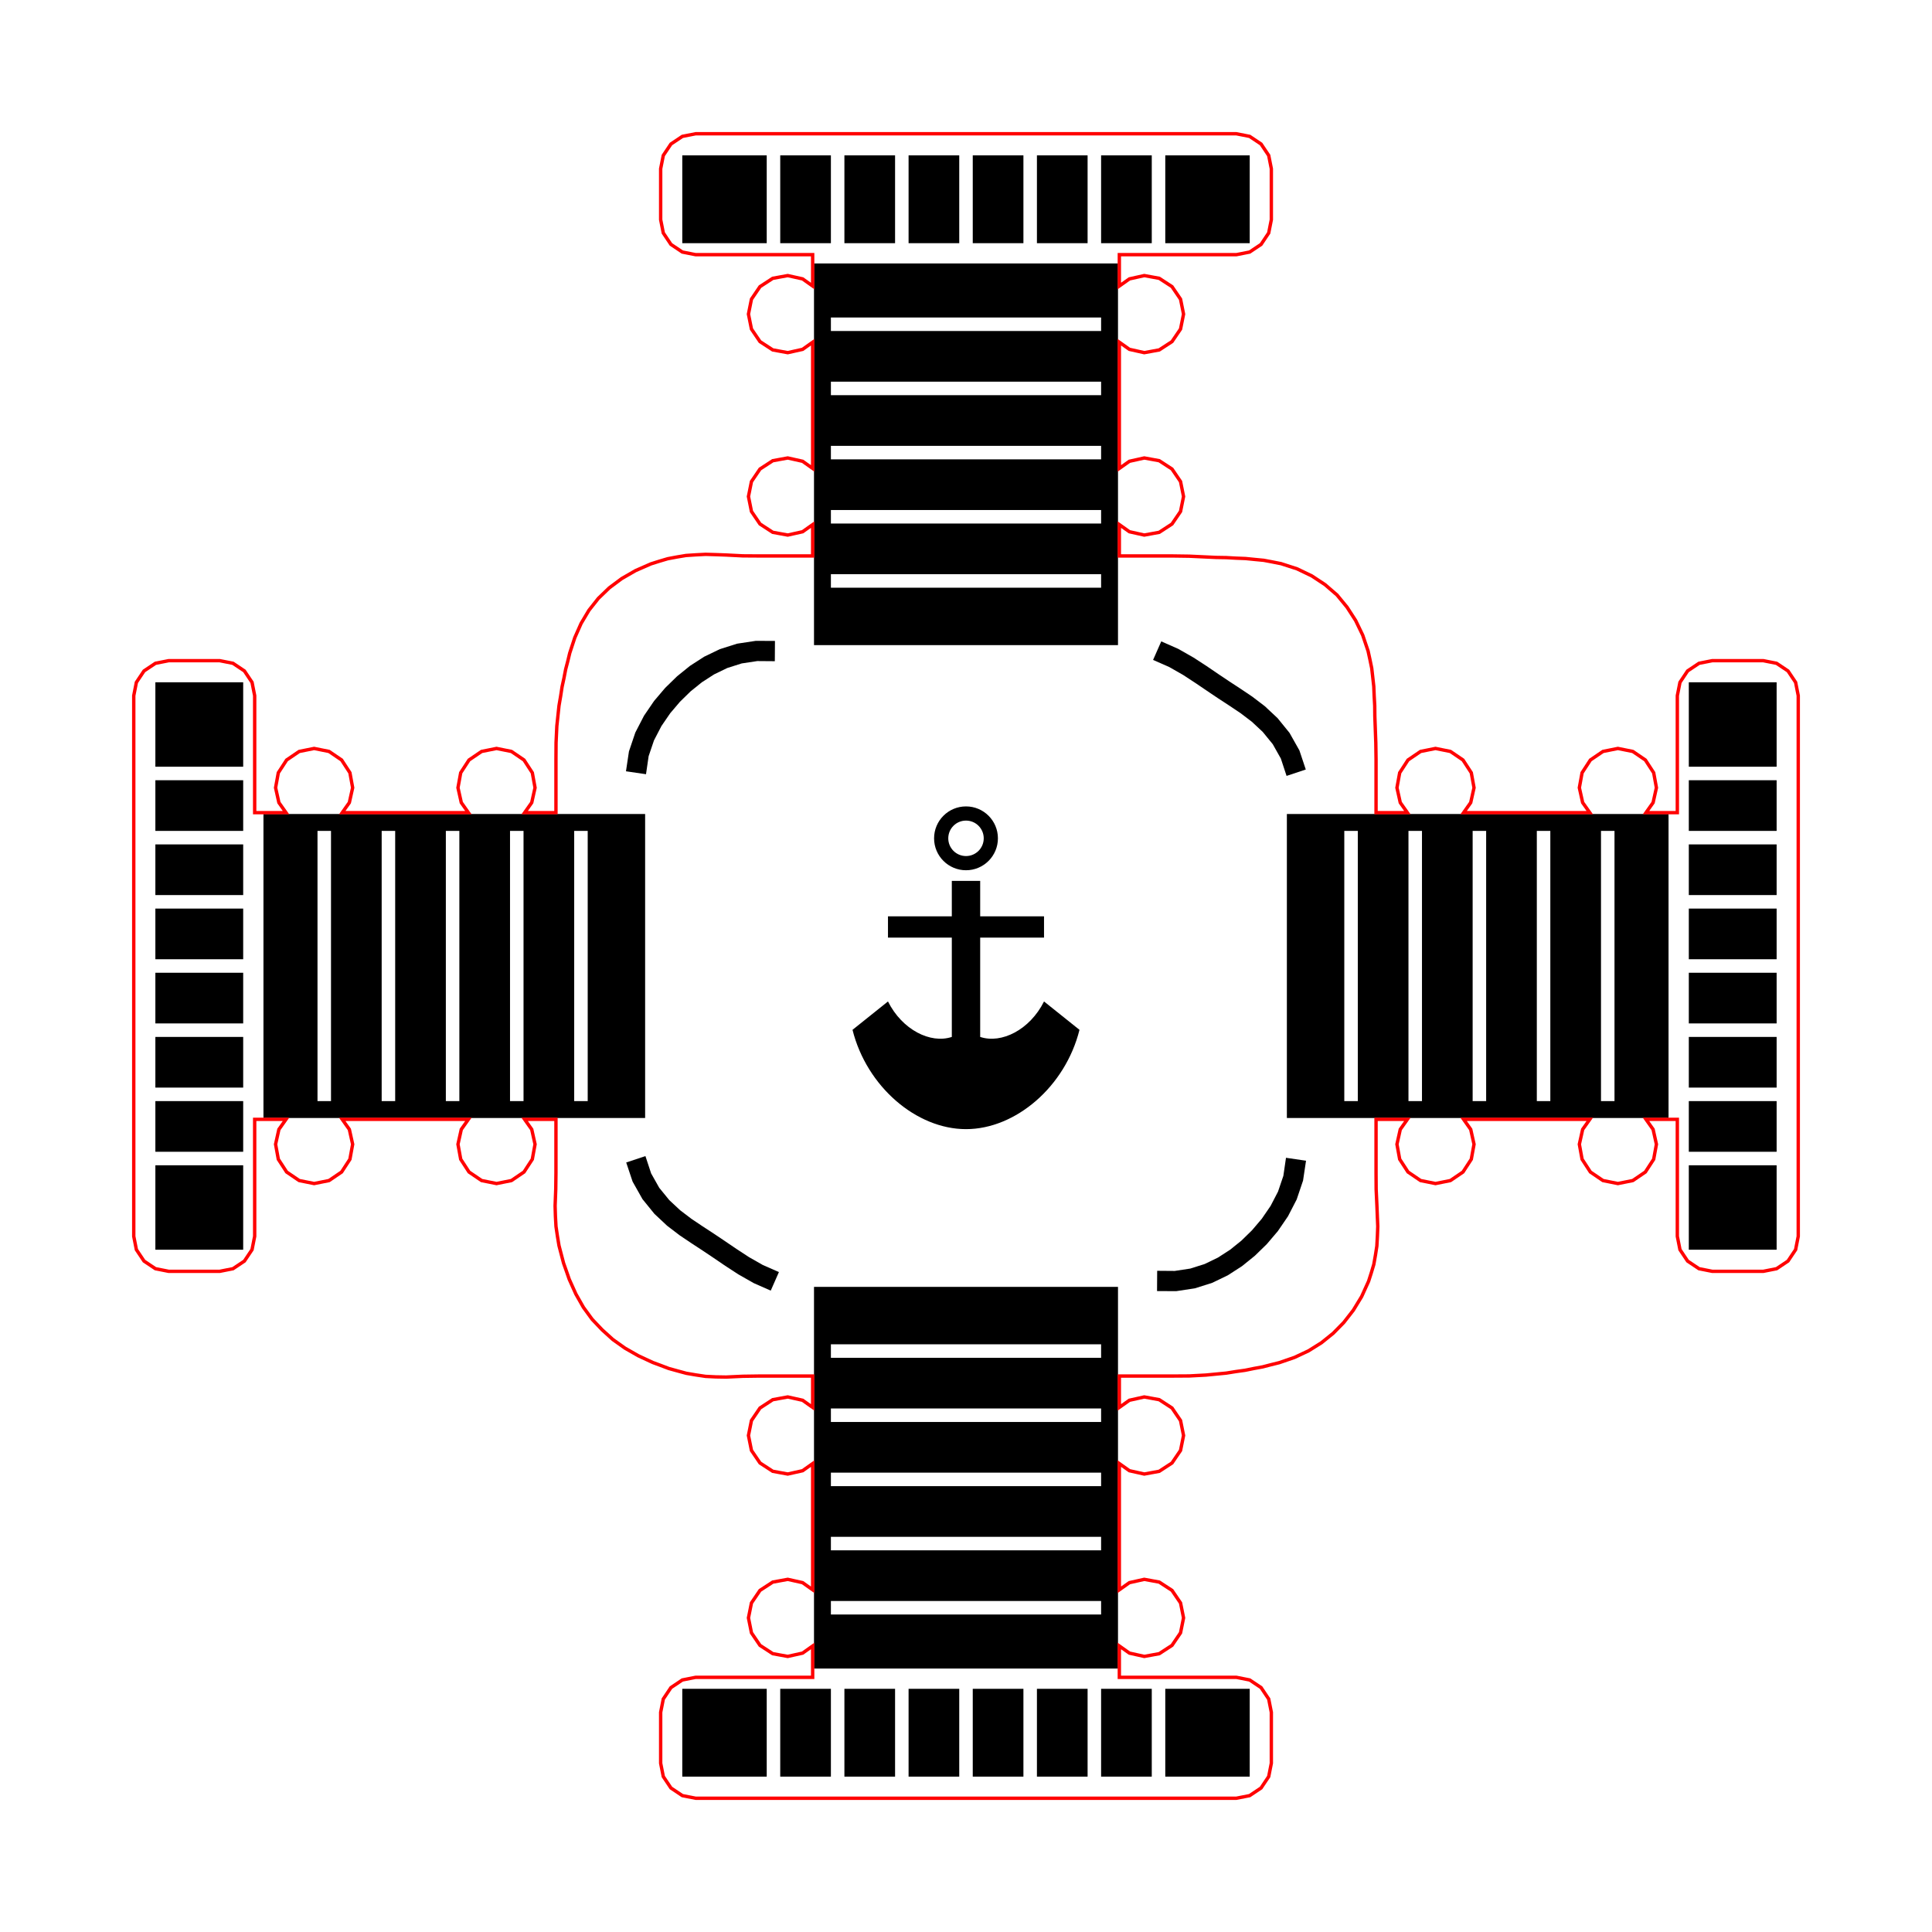
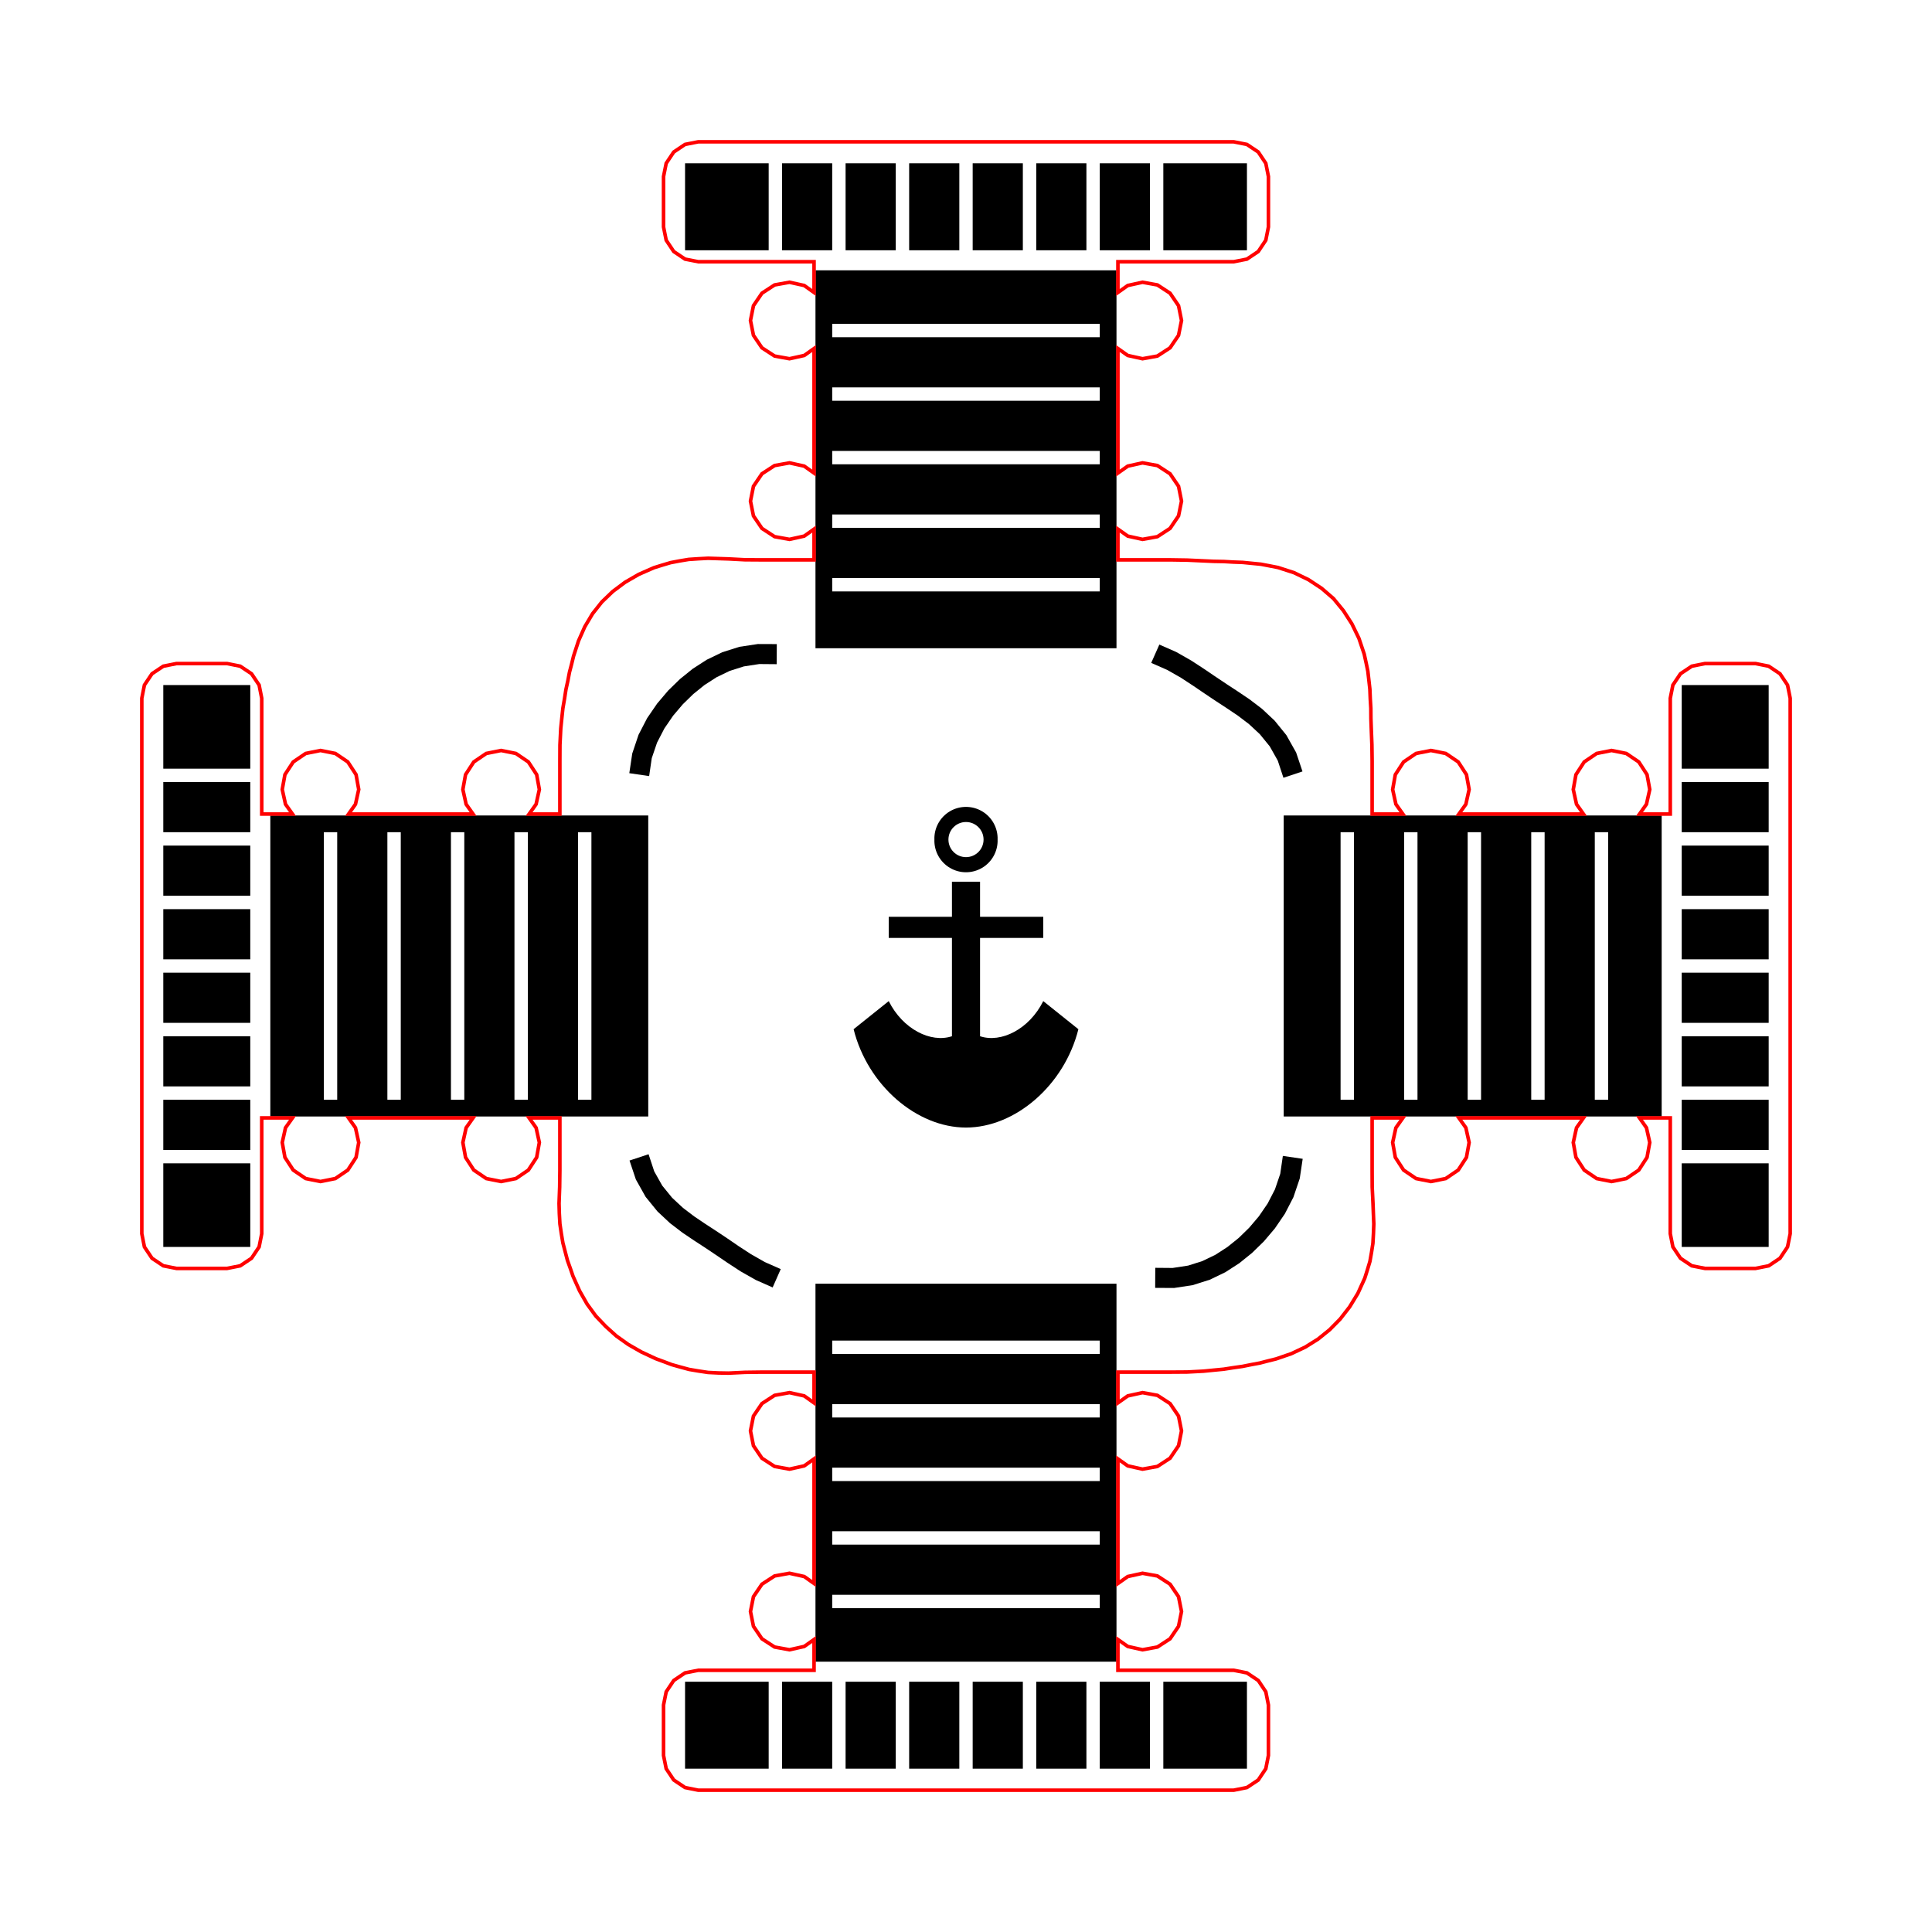
- <svg xmlns="http://www.w3.org/2000/svg" width="57.2mm" height="57.2mm" viewBox="0 0 57.2 57.2">
+ <svg xmlns="http://www.w3.org/2000/svg" width="53.953mm" height="53.953mm" viewBox="0 0 53.953 53.953">
  <g id="RASTER" class="layer-raster" fill="#000000" fill-rule="nonzero" stroke="none">
    <g class="piece" data-piece="tortuga">
-       <path d="M19.126 22.922L19.204 22.387L19.362 21.921L19.582 21.497L19.843 21.116L20.133 20.775L20.445 20.47L20.78 20.2L21.141 19.967L21.533 19.777L21.959 19.642L22.421 19.572L22.94 19.576L22.944 18.976L22.379 18.973L21.824 19.057L21.312 19.219L20.848 19.443L20.428 19.714L20.047 20.022L19.694 20.366L19.366 20.752L19.067 21.19L18.81 21.687L18.621 22.247L18.533 22.835Z" />
-       <path d="M34.139 19.538L34.618 19.749L35.027 19.982L35.395 20.223L35.737 20.455L36.066 20.676L36.394 20.89L36.727 21.113L37.061 21.367L37.386 21.67L37.682 22.033L37.922 22.459L38.091 22.972L38.66 22.783L38.471 22.217L38.178 21.697L37.825 21.262L37.449 20.91L37.077 20.626L36.726 20.39L36.397 20.175L36.073 19.958L35.728 19.723L35.339 19.47L34.886 19.212L34.381 18.989Z" />
-       <path d="M38.074 34.278L37.996 34.813L37.838 35.279L37.618 35.703L37.357 36.084L37.067 36.425L36.755 36.73L36.42 37L36.059 37.233L35.667 37.423L35.241 37.558L34.779 37.628L34.26 37.624L34.256 38.224L34.821 38.227L35.376 38.143L35.888 37.981L36.352 37.757L36.772 37.486L37.153 37.178L37.506 36.834L37.834 36.448L38.133 36.01L38.39 35.513L38.579 34.953L38.667 34.365Z" />
-       <path d="M23.061 37.662L22.582 37.451L22.173 37.218L21.805 36.977L21.463 36.745L21.134 36.524L20.806 36.31L20.473 36.087L20.139 35.833L19.814 35.53L19.518 35.167L19.278 34.741L19.109 34.228L18.54 34.417L18.729 34.983L19.022 35.503L19.375 35.938L19.751 36.29L20.123 36.574L20.474 36.81L20.803 37.025L21.127 37.242L21.472 37.477L21.861 37.73L22.314 37.988L22.819 38.211Z" />
-       <path d="M24.1 19.1L33.1 19.1L33.1 7.8L24.1 7.8ZM24.6 17.4L24.6 17L32.6 17L32.6 17.4L24.6 17.4ZM24.6 15.5L24.6 15.1L32.6 15.1L32.6 15.5L24.6 15.5ZM24.6 13.6L24.6 13.2L32.6 13.2L32.6 13.6L24.6 13.6ZM24.6 11.7L24.6 11.3L32.6 11.3L32.6 11.7L24.6 11.7ZM24.6 9.8L24.6 9.4L32.6 9.4L32.6 9.8L24.6 9.8Z" />
-       <path d="M20.2 7.2L37 7.2L37 4.6L20.2 4.6ZM22.7 7.2L22.7 4.6L23.1 4.6L23.1 7.2L22.7 7.2ZM24.6 7.2L24.6 4.6L25 4.6L25 7.2L24.6 7.2ZM26.5 7.2L26.5 4.6L26.9 4.6L26.9 7.2L26.5 7.2ZM28.4 7.2L28.4 4.6L28.8 4.6L28.8 7.2L28.4 7.2ZM30.3 7.2L30.3 4.6L30.7 4.6L30.7 7.2L30.3 7.2ZM32.2 7.2L32.2 4.6L32.6 4.6L32.6 7.2L32.2 7.2ZM34.1 7.2L34.1 4.6L34.5 4.6L34.5 7.2L34.1 7.2Z" />
-       <path d="M38.1 24.1L38.1 33.1L49.4 33.1L49.4 24.1ZM39.8 24.6L40.2 24.6L40.2 32.6L39.8 32.6L39.8 24.6ZM41.7 24.6L42.1 24.6L42.1 32.6L41.7 32.6L41.7 24.6ZM43.6 24.6L44 24.6L44 32.6L43.6 32.6L43.6 24.6ZM45.5 24.6L45.9 24.6L45.9 32.6L45.5 32.6L45.5 24.6ZM47.4 24.6L47.8 24.6L47.8 32.6L47.4 32.6L47.4 24.6Z" />
-       <path d="M50 20.2L50 37L52.6 37L52.6 20.2ZM50 22.7L52.6 22.7L52.6 23.1L50 23.1L50 22.7ZM50 24.6L52.6 24.6L52.6 25L50 25L50 24.6ZM50 26.5L52.6 26.5L52.6 26.9L50 26.9L50 26.5ZM50 28.4L52.6 28.4L52.6 28.8L50 28.8L50 28.4ZM50 30.3L52.6 30.3L52.6 30.7L50 30.7L50 30.3ZM50 32.2L52.6 32.2L52.6 32.6L50 32.6L50 32.2ZM50 34.1L52.6 34.1L52.6 34.5L50 34.5L50 34.1Z" />
-       <path d="M33.1 38.1L24.1 38.1L24.1 49.4L33.1 49.4ZM32.6 39.8L32.6 40.2L24.6 40.2L24.6 39.8L32.6 39.8ZM32.6 41.7L32.6 42.1L24.6 42.1L24.6 41.7L32.6 41.7ZM32.6 43.6L32.6 44L24.6 44L24.6 43.6L32.6 43.6ZM32.6 45.5L32.6 45.9L24.6 45.9L24.6 45.5L32.6 45.5ZM32.6 47.4L32.6 47.8L24.6 47.8L24.6 47.4L32.6 47.4Z" />
-       <path d="M37 50L20.2 50L20.2 52.6L37 52.6ZM34.5 50L34.5 52.6L34.1 52.6L34.1 50L34.5 50ZM32.6 50L32.6 52.6L32.2 52.6L32.2 50L32.6 50ZM30.7 50L30.7 52.6L30.3 52.6L30.3 50L30.7 50ZM28.8 50L28.8 52.6L28.4 52.6L28.4 50L28.8 50ZM26.9 50L26.9 52.6L26.5 52.6L26.5 50L26.9 50ZM25 50L25 52.6L24.6 52.6L24.6 50L25 50ZM23.1 50L23.1 52.6L22.7 52.6L22.7 50L23.1 50Z" />
-       <path d="M19.1 33.1L19.1 24.1L7.8 24.1L7.8 33.1ZM17.4 32.6L17 32.6L17 24.6L17.4 24.6L17.4 32.6ZM15.5 32.6L15.1 32.6L15.1 24.6L15.5 24.6L15.5 32.6ZM13.6 32.6L13.2 32.6L13.2 24.6L13.6 24.6L13.6 32.6ZM11.7 32.6L11.3 32.6L11.3 24.6L11.7 24.6L11.7 32.6ZM9.8 32.6L9.4 32.6L9.4 24.6L9.8 24.6L9.8 32.6Z" />
-       <path d="M7.2 37L7.2 20.2L4.6 20.2L4.6 37ZM7.2 34.5L4.6 34.5L4.6 34.1L7.2 34.1L7.2 34.5ZM7.2 32.6L4.6 32.6L4.6 32.2L7.2 32.2L7.2 32.6ZM7.2 30.7L4.6 30.7L4.6 30.3L7.2 30.3L7.2 30.7ZM7.2 28.8L4.6 28.8L4.6 28.4L7.2 28.4L7.2 28.8ZM7.2 26.9L4.6 26.9L4.6 26.5L7.2 26.5L7.2 26.9ZM7.2 25L4.6 25L4.6 24.6L7.2 24.6L7.2 25ZM7.2 23.1L4.6 23.1L4.6 22.7L7.2 22.7L7.2 23.1Z" />
-       <path d="M29.545 24.82A0.945 0.945 0 1 1 27.655 24.82A0.945 0.945 0 1 1 29.545 24.82ZM29.125 24.82A0.525 0.525 0 1 0 28.075 24.82A0.525 0.525 0 1 0 29.125 24.82Z" />
-       <path d="M28.18 26.08L29.02 26.08L29.02 27.13L30.91 27.13L30.91 27.76L29.02 27.76L29.02 30.7C29.65 30.91 30.49 30.49 30.91 29.65L31.96 30.49C31.54 32.17 30.07 33.43 28.6 33.43C27.13 33.43 25.66 32.17 25.24 30.49L26.29 29.65C26.71 30.49 27.55 30.91 28.18 30.7L28.18 27.76L26.29 27.76L26.29 27.13L28.18 27.13Z" />
+       <path d="M18.128 21.673L18.201 21.173L18.349 20.738L18.554 20.342L18.798 19.986L19.068 19.668L19.36 19.383L19.672 19.131L20.01 18.913L20.376 18.736L20.774 18.61L21.205 18.544L21.69 18.548L21.693 17.987L21.166 17.985L20.648 18.063L20.169 18.215L19.736 18.424L19.344 18.677L18.988 18.964L18.658 19.286L18.352 19.647L18.072 20.055L17.832 20.519L17.656 21.043L17.574 21.592Z" />
+       <path d="M32.149 18.512L32.597 18.709L32.979 18.927L33.323 19.152L33.642 19.369L33.95 19.575L34.256 19.775L34.567 19.984L34.879 20.221L35.183 20.504L35.459 20.843L35.683 21.241L35.841 21.72L36.373 21.543L36.196 21.015L35.923 20.529L35.593 20.122L35.241 19.793L34.894 19.529L34.566 19.308L34.259 19.107L33.956 18.905L33.634 18.686L33.271 18.449L32.848 18.208L32.376 18Z" />
+       <path d="M35.825 32.28L35.752 32.78L35.604 33.215L35.399 33.611L35.155 33.967L34.885 34.285L34.593 34.57L34.28 34.822L33.943 35.04L33.577 35.217L33.179 35.343L32.747 35.409L32.262 35.405L32.259 35.965L32.787 35.968L33.305 35.889L33.783 35.738L34.217 35.529L34.609 35.276L34.965 34.989L35.295 34.667L35.601 34.306L35.88 33.898L36.12 33.433L36.297 32.91L36.379 32.361Z" />
+       <path d="M21.803 35.441L21.356 35.243L20.973 35.025L20.629 34.801L20.311 34.583L20.003 34.378L19.696 34.178L19.386 33.969L19.074 33.732L18.77 33.449L18.494 33.11L18.27 32.712L18.112 32.233L17.58 32.409L17.757 32.938L18.03 33.424L18.36 33.83L18.712 34.159L19.059 34.424L19.387 34.645L19.694 34.845L19.997 35.048L20.319 35.267L20.682 35.504L21.105 35.744L21.577 35.953Z" />
+       <path d="M22.773 18.103L31.179 18.103L31.179 7.549L22.773 7.549ZM23.24 16.516L23.24 16.142L30.712 16.142L30.712 16.516L23.24 16.516ZM23.24 14.741L23.24 14.367L30.712 14.367L30.712 14.741L23.24 14.741ZM23.24 12.966L23.24 12.593L30.712 12.593L30.712 12.966L23.24 12.966ZM23.24 11.192L23.24 10.818L30.712 10.818L30.712 11.192L23.24 11.192ZM23.24 9.417L23.24 9.044L30.712 9.044L30.712 9.417L23.24 9.417Z" />
+       <path d="M19.131 6.989L34.822 6.989L34.822 4.56L19.131 4.56ZM21.466 6.989L21.466 4.56L21.839 4.56L21.839 6.989L21.466 6.989ZM23.24 6.989L23.24 4.56L23.614 4.56L23.614 6.989L23.24 6.989ZM25.015 6.989L25.015 4.56L25.389 4.56L25.389 6.989L25.015 6.989ZM26.79 6.989L26.79 4.56L27.163 4.56L27.163 6.989L26.79 6.989ZM28.564 6.989L28.564 4.56L28.938 4.56L28.938 6.989L28.564 6.989ZM30.339 6.989L30.339 4.56L30.712 4.56L30.712 6.989L30.339 6.989ZM32.113 6.989L32.113 4.56L32.487 4.56L32.487 6.989L32.113 6.989Z" />
+       <path d="M35.849 22.773L35.849 31.179L46.404 31.179L46.404 22.773ZM37.437 23.24L37.811 23.24L37.811 30.712L37.437 30.712L37.437 23.24ZM39.212 23.24L39.585 23.24L39.585 30.712L39.212 30.712L39.212 23.24ZM40.986 23.24L41.36 23.24L41.36 30.712L40.986 30.712L40.986 23.24ZM42.761 23.24L43.135 23.24L43.135 30.712L42.761 30.712L42.761 23.24ZM44.536 23.24L44.909 23.24L44.909 30.712L44.536 30.712L44.536 23.24Z" />
+       <path d="M46.964 19.131L46.964 34.822L49.392 34.822L49.392 19.131ZM46.964 21.466L49.392 21.466L49.392 21.839L46.964 21.839L46.964 21.466ZM46.964 23.24L49.392 23.24L49.392 23.614L46.964 23.614L46.964 23.24ZM46.964 25.015L49.392 25.015L49.392 25.389L46.964 25.389L46.964 25.015ZM46.964 26.79L49.392 26.79L49.392 27.163L46.964 27.163L46.964 26.79ZM46.964 28.564L49.392 28.564L49.392 28.938L46.964 28.938L46.964 28.564ZM46.964 30.339L49.392 30.339L49.392 30.712L46.964 30.712L46.964 30.339ZM46.964 32.113L49.392 32.113L49.392 32.487L46.964 32.487L46.964 32.113Z" />
+       <path d="M31.179 35.849L22.773 35.849L22.773 46.404L31.179 46.404ZM30.712 37.437L30.712 37.811L23.24 37.811L23.24 37.437L30.712 37.437ZM30.712 39.212L30.712 39.585L23.24 39.585L23.24 39.212L30.712 39.212ZM30.712 40.986L30.712 41.36L23.24 41.36L23.24 40.986L30.712 40.986ZM30.712 42.761L30.712 43.135L23.24 43.135L23.24 42.761L30.712 42.761ZM30.712 44.536L30.712 44.909L23.24 44.909L23.24 44.536L30.712 44.536Z" />
+       <path d="M34.822 46.964L19.131 46.964L19.131 49.392L34.822 49.392ZM32.487 46.964L32.487 49.392L32.113 49.392L32.113 46.964L32.487 46.964ZM30.712 46.964L30.712 49.392L30.339 49.392L30.339 46.964L30.712 46.964ZM28.938 46.964L28.938 49.392L28.564 49.392L28.564 46.964L28.938 46.964ZM27.163 46.964L27.163 49.392L26.79 49.392L26.79 46.964L27.163 46.964ZM25.389 46.964L25.389 49.392L25.015 49.392L25.015 46.964L25.389 46.964ZM23.614 46.964L23.614 49.392L23.24 49.392L23.24 46.964L23.614 46.964ZM21.839 46.964L21.839 49.392L21.466 49.392L21.466 46.964L21.839 46.964Z" />
+       <path d="M18.103 31.179L18.103 22.773L7.549 22.773L7.549 31.179ZM16.516 30.712L16.142 30.712L16.142 23.24L16.516 23.24L16.516 30.712ZM14.741 30.712L14.367 30.712L14.367 23.24L14.741 23.24L14.741 30.712ZM12.966 30.712L12.593 30.712L12.593 23.24L12.966 23.24L12.966 30.712ZM11.192 30.712L10.818 30.712L10.818 23.24L11.192 23.24L11.192 30.712ZM9.417 30.712L9.044 30.712L9.044 23.24L9.417 23.24L9.417 30.712Z" />
+       <path d="M6.989 34.822L6.989 19.131L4.56 19.131L4.56 34.822ZM6.989 32.487L4.56 32.487L4.56 32.113L6.989 32.113L6.989 32.487ZM6.989 30.712L4.56 30.712L4.56 30.339L6.989 30.339L6.989 30.712ZM6.989 28.938L4.56 28.938L4.56 28.564L6.989 28.564L6.989 28.938ZM6.989 27.163L4.56 27.163L4.56 26.79L6.989 26.79L6.989 27.163ZM6.989 25.389L4.56 25.389L4.56 25.015L6.989 25.015L6.989 25.389ZM6.989 23.614L4.56 23.614L4.56 23.24L6.989 23.24L6.989 23.614ZM6.989 21.839L4.56 21.839L4.56 21.466L6.989 21.466L6.989 21.839Z" />
+       <path d="M27.859 23.446A0.883 0.883 0 1 1 26.094 23.446A0.883 0.883 0 1 1 27.859 23.446ZM27.467 23.446A0.49 0.49 0 1 0 26.486 23.446A0.49 0.49 0 1 0 27.467 23.446Z" />
+       <path d="M26.584 24.623L27.369 24.623L27.369 25.603L29.134 25.603L29.134 26.192L27.369 26.192L27.369 28.938C27.957 29.134 28.742 28.742 29.134 27.957L30.115 28.742C29.722 30.311 28.349 31.488 26.976 31.488C25.603 31.488 24.23 30.311 23.838 28.742L24.819 27.957C25.211 28.742 25.996 29.134 26.584 28.938L26.584 26.192L24.819 26.192L24.819 25.603L26.584 25.603Z" />
    </g>
  </g>
  <g id="CUT" class="layer-cut" fill="none" stroke="#ff0000" stroke-width="0.1">
    <g class="piece" data-piece="tortuga">
-       <path d="M53.162 20.202L53.24 20.596L53.24 36.604L53.162 36.998L52.936 37.336L52.598 37.562L52.204 37.64L50.696 37.64L50.302 37.562L49.964 37.336L49.738 36.998L49.66 36.604L49.66 33.14L48.732 33.14L48.943 33.438L49.041 33.878L48.96 34.321L48.714 34.699L48.342 34.952L47.9 35.041L47.458 34.952L47.086 34.699L46.84 34.321L46.759 33.878L46.857 33.438L47.068 33.14L43.332 33.14L43.543 33.438L43.641 33.878L43.56 34.321L43.314 34.699L42.942 34.952L42.5 35.041L42.058 34.952L41.686 34.699L41.44 34.321L41.359 33.878L41.457 33.438L41.668 33.14L40.74 33.14L40.74 33.741L40.74 34.231L40.74 34.721L40.743 35.209L40.766 35.699L40.778 36.003L40.791 36.31L40.78 36.6L40.764 36.891L40.722 37.162L40.674 37.434L40.599 37.685L40.519 37.935L40.314 38.386L40.067 38.792L39.785 39.154L39.471 39.474L39.124 39.754L38.742 39.993L38.325 40.189L37.871 40.345L37.628 40.405L37.386 40.468L37.125 40.516L36.865 40.569L36.586 40.608L36.306 40.653L36.005 40.682L35.703 40.711L35.212 40.737L34.721 40.74L34.231 40.74L33.741 40.74L33.14 40.74L33.14 41.668L33.438 41.457L33.878 41.359L34.321 41.44L34.699 41.686L34.952 42.058L35.041 42.5L34.952 42.942L34.699 43.314L34.321 43.56L33.878 43.641L33.438 43.543L33.14 43.332L33.14 47.068L33.438 46.857L33.878 46.759L34.321 46.84L34.699 47.086L34.952 47.458L35.041 47.9L34.952 48.342L34.699 48.714L34.321 48.96L33.878 49.041L33.438 48.943L33.14 48.732L33.14 49.66L36.604 49.66L36.998 49.738L37.336 49.964L37.562 50.302L37.64 50.696L37.64 52.204L37.562 52.598L37.336 52.936L36.998 53.162L36.604 53.24L20.596 53.24L20.202 53.162L19.864 52.936L19.638 52.598L19.56 52.204L19.56 50.696L19.638 50.302L19.864 49.964L20.202 49.738L20.596 49.66L24.06 49.66L24.06 48.732L23.762 48.943L23.322 49.041L22.879 48.96L22.501 48.714L22.248 48.342L22.159 47.9L22.248 47.458L22.501 47.086L22.879 46.84L23.322 46.759L23.762 46.857L24.06 47.068L24.06 43.332L23.762 43.543L23.322 43.641L22.879 43.56L22.501 43.314L22.248 42.942L22.159 42.5L22.248 42.058L22.501 41.686L22.879 41.44L23.322 41.359L23.762 41.457L24.06 41.668L24.06 40.74L23.459 40.74L22.969 40.74L22.48 40.74L21.991 40.747L21.5 40.77L21.195 40.765L20.889 40.75L20.603 40.707L20.32 40.659L20.058 40.588L19.799 40.516L19.562 40.426L19.327 40.339L18.895 40.138L18.502 39.913L18.146 39.66L17.828 39.372L17.532 39.061L17.273 38.706L17.049 38.311L16.853 37.875L16.771 37.639L16.686 37.4L16.618 37.14L16.55 36.879L16.503 36.596L16.461 36.311L16.444 36.005L16.435 35.7L16.454 35.209L16.46 34.72L16.46 34.231L16.46 33.741L16.46 33.14L15.532 33.14L15.743 33.438L15.841 33.878L15.76 34.321L15.514 34.699L15.142 34.952L14.7 35.041L14.258 34.952L13.886 34.699L13.64 34.321L13.559 33.878L13.657 33.438L13.868 33.14L10.132 33.14L10.343 33.438L10.441 33.878L10.36 34.321L10.114 34.699L9.742 34.952L9.3 35.041L8.858 34.952L8.486 34.699L8.24 34.321L8.159 33.878L8.257 33.438L8.468 33.14L7.54 33.14L7.54 36.604L7.462 36.998L7.236 37.336L6.898 37.562L6.504 37.64L4.996 37.64L4.602 37.562L4.264 37.336L4.038 36.998L3.96 36.604L3.96 20.596L4.038 20.202L4.264 19.864L4.602 19.638L4.996 19.56L6.504 19.56L6.898 19.638L7.236 19.864L7.462 20.202L7.54 20.596L7.54 24.06L8.468 24.06L8.257 23.762L8.159 23.322L8.24 22.879L8.486 22.501L8.858 22.248L9.3 22.159L9.742 22.248L10.114 22.501L10.36 22.879L10.441 23.322L10.343 23.762L10.132 24.06L13.868 24.06L13.657 23.762L13.559 23.322L13.64 22.879L13.886 22.501L14.258 22.248L14.7 22.159L15.142 22.248L15.514 22.501L15.76 22.879L15.841 23.322L15.743 23.762L15.532 24.06L16.46 24.06L16.46 23.459L16.46 22.969L16.46 22.479L16.463 21.989L16.486 21.497L16.518 21.195L16.55 20.894L16.598 20.614L16.641 20.335L16.697 20.077L16.747 19.817L16.81 19.576L16.868 19.335L17.018 18.879L17.205 18.457L17.436 18.069L17.714 17.717L18.039 17.404L18.407 17.13L18.818 16.893L19.27 16.695L19.52 16.616L19.769 16.542L20.04 16.491L20.31 16.446L20.6 16.427L20.89 16.412L21.197 16.421L21.501 16.432L21.991 16.457L22.479 16.46L22.969 16.46L23.459 16.46L24.06 16.46L24.06 15.532L23.762 15.743L23.322 15.841L22.879 15.76L22.501 15.514L22.248 15.142L22.159 14.7L22.248 14.258L22.501 13.886L22.879 13.64L23.322 13.559L23.762 13.657L24.06 13.868L24.06 10.132L23.762 10.343L23.322 10.441L22.879 10.36L22.501 10.114L22.248 9.742L22.159 9.3L22.248 8.858L22.501 8.486L22.879 8.24L23.322 8.159L23.762 8.257L24.06 8.468L24.06 7.54L20.596 7.54L20.202 7.462L19.864 7.236L19.638 6.898L19.56 6.504L19.56 4.996L19.638 4.602L19.864 4.264L20.202 4.038L20.596 3.96L36.604 3.96L36.998 4.038L37.336 4.264L37.562 4.602L37.64 4.996L37.64 6.504L37.562 6.898L37.336 7.236L36.998 7.462L36.604 7.54L33.14 7.54L33.14 8.468L33.438 8.257L33.878 8.159L34.321 8.24L34.699 8.486L34.952 8.858L35.041 9.3L34.952 9.742L34.699 10.114L34.321 10.36L33.878 10.441L33.438 10.343L33.14 10.132L33.14 13.868L33.438 13.657L33.878 13.559L34.321 13.64L34.699 13.886L34.952 14.258L35.041 14.7L34.952 15.142L34.699 15.514L34.321 15.76L33.878 15.841L33.438 15.743L33.14 15.532L33.14 16.46L33.741 16.46L34.231 16.46L34.721 16.46L35.212 16.467L35.701 16.49L36.003 16.504L36.305 16.509L36.589 16.525L36.875 16.536L37.144 16.563L37.416 16.589L37.67 16.637L37.928 16.688L38.401 16.841L38.837 17.05L39.231 17.31L39.585 17.616L39.881 17.976L40.136 18.371L40.345 18.804L40.504 19.274L40.56 19.53L40.612 19.783L40.643 20.054L40.673 20.323L40.685 20.61L40.701 20.894L40.704 21.197L40.715 21.499L40.733 21.989L40.74 22.479L40.74 22.969L40.74 23.459L40.74 24.06L41.668 24.06L41.457 23.762L41.359 23.322L41.44 22.879L41.686 22.501L42.058 22.248L42.5 22.159L42.942 22.248L43.314 22.501L43.56 22.879L43.641 23.322L43.543 23.762L43.332 24.06L47.068 24.06L46.857 23.762L46.759 23.322L46.84 22.879L47.086 22.501L47.458 22.248L47.9 22.159L48.342 22.248L48.714 22.501L48.96 22.879L49.041 23.322L48.943 23.762L48.732 24.06L49.66 24.06L49.66 20.596L49.738 20.202L49.964 19.864L50.302 19.638L50.696 19.56L52.204 19.56L52.598 19.638L52.936 19.864Z" />
+       <path d="M49.919 19.131L49.993 19.5L49.993 34.452L49.919 34.821L49.708 35.138L49.392 35.349L49.023 35.422L47.614 35.422L47.245 35.349L46.929 35.138L46.717 34.821L46.644 34.452L46.644 31.219L45.785 31.219L45.979 31.494L46.071 31.906L45.995 32.321L45.765 32.675L45.416 32.912L45.003 32.995L44.589 32.912L44.24 32.675L44.01 32.321L43.935 31.906L44.026 31.494L44.22 31.219L40.741 31.219L40.936 31.494L41.027 31.906L40.952 32.321L40.722 32.675L40.373 32.912L39.959 32.995L39.545 32.912L39.196 32.675L38.966 32.321L38.891 31.906L38.982 31.494L39.177 31.219L38.318 31.219L38.318 31.778L38.318 32.236L38.318 32.693L38.32 33.149L38.342 33.606L38.353 33.89L38.365 34.178L38.355 34.448L38.34 34.72L38.301 34.974L38.256 35.228L38.186 35.462L38.112 35.696L37.92 36.118L37.689 36.497L37.426 36.835L37.132 37.134L36.807 37.396L36.451 37.619L36.06 37.803L35.636 37.949L35.409 38.005L35.183 38.064L34.94 38.109L34.697 38.158L34.436 38.195L34.174 38.236L33.893 38.263L33.61 38.291L33.152 38.315L32.693 38.318L32.236 38.318L31.778 38.318L31.219 38.318L31.219 39.177L31.494 38.982L31.906 38.891L32.321 38.966L32.675 39.196L32.912 39.545L32.995 39.959L32.912 40.373L32.675 40.722L32.321 40.952L31.906 41.027L31.494 40.936L31.219 40.741L31.219 44.22L31.494 44.026L31.906 43.935L32.321 44.01L32.675 44.24L32.912 44.589L32.995 45.003L32.912 45.416L32.675 45.765L32.321 45.995L31.906 46.071L31.494 45.979L31.219 45.785L31.219 46.644L34.452 46.644L34.821 46.717L35.138 46.929L35.349 47.245L35.422 47.614L35.422 49.023L35.349 49.392L35.138 49.708L34.821 49.919L34.452 49.993L19.5 49.993L19.131 49.919L18.815 49.708L18.604 49.392L18.53 49.023L18.53 47.614L18.604 47.245L18.815 46.929L19.131 46.717L19.5 46.644L22.733 46.644L22.733 45.785L22.459 45.979L22.047 46.071L21.632 45.995L21.278 45.765L21.041 45.416L20.958 45.003L21.041 44.589L21.278 44.24L21.632 44.01L22.047 43.935L22.459 44.026L22.733 44.22L22.733 40.741L22.459 40.936L22.047 41.027L21.632 40.952L21.278 40.722L21.041 40.373L20.958 39.959L21.041 39.545L21.278 39.196L21.632 38.966L22.047 38.891L22.459 38.982L22.733 39.177L22.733 38.318L22.174 38.318L21.717 38.318L21.26 38.318L20.804 38.324L20.345 38.346L20.06 38.341L19.774 38.327L19.507 38.287L19.242 38.242L18.998 38.176L18.756 38.108L18.534 38.024L18.314 37.943L17.91 37.755L17.544 37.545L17.211 37.308L16.914 37.04L16.637 36.749L16.395 36.417L16.185 36.048L16.002 35.64L15.926 35.419L15.846 35.196L15.783 34.954L15.719 34.709L15.675 34.445L15.636 34.179L15.62 33.893L15.612 33.608L15.629 33.149L15.635 32.693L15.635 32.236L15.635 31.778L15.635 31.219L14.776 31.219L14.971 31.494L15.062 31.906L14.987 32.321L14.756 32.675L14.407 32.912L13.994 32.995L13.58 32.912L13.231 32.675L13.001 32.321L12.926 31.906L13.017 31.494L13.211 31.219L9.733 31.219L9.927 31.494L10.018 31.906L9.943 32.321L9.713 32.675L9.364 32.912L8.95 32.995L8.537 32.912L8.188 32.675L7.957 32.321L7.882 31.906L7.973 31.494L8.168 31.219L7.309 31.219L7.309 34.452L7.236 34.821L7.024 35.138L6.708 35.349L6.339 35.422L4.93 35.422L4.561 35.349L4.245 35.138L4.033 34.821L3.96 34.452L3.96 19.5L4.033 19.131L4.245 18.815L4.561 18.604L4.93 18.53L6.339 18.53L6.708 18.604L7.024 18.815L7.236 19.131L7.309 19.5L7.309 22.733L8.168 22.733L7.973 22.459L7.882 22.047L7.957 21.632L8.188 21.278L8.537 21.041L8.95 20.958L9.364 21.041L9.713 21.278L9.943 21.632L10.018 22.047L9.927 22.459L9.733 22.733L13.211 22.733L13.017 22.459L12.926 22.047L13.001 21.632L13.231 21.278L13.58 21.041L13.994 20.958L14.407 21.041L14.756 21.278L14.987 21.632L15.062 22.047L14.971 22.459L14.776 22.733L15.635 22.733L15.635 22.174L15.635 21.717L15.635 21.26L15.637 20.801L15.66 20.342L15.689 20.059L15.719 19.778L15.764 19.517L15.804 19.257L15.857 19.015L15.903 18.773L15.962 18.548L16.017 18.322L16.156 17.896L16.331 17.502L16.547 17.139L16.807 16.81L17.111 16.518L17.455 16.261L17.839 16.039L18.261 15.854L18.495 15.781L18.728 15.712L18.981 15.664L19.233 15.622L19.505 15.604L19.775 15.59L20.062 15.599L20.346 15.608L20.803 15.632L21.26 15.635L21.717 15.635L22.174 15.635L22.733 15.635L22.733 14.776L22.459 14.971L22.047 15.062L21.632 14.987L21.278 14.756L21.041 14.407L20.958 13.994L21.041 13.58L21.278 13.231L21.632 13.001L22.047 12.926L22.459 13.017L22.733 13.211L22.733 9.733L22.459 9.927L22.047 10.018L21.632 9.943L21.278 9.713L21.041 9.364L20.958 8.95L21.041 8.537L21.278 8.188L21.632 7.957L22.047 7.882L22.459 7.973L22.733 8.168L22.733 7.309L19.5 7.309L19.131 7.236L18.815 7.024L18.604 6.708L18.53 6.339L18.53 4.93L18.604 4.561L18.815 4.245L19.131 4.033L19.5 3.96L34.452 3.96L34.821 4.033L35.138 4.245L35.349 4.561L35.422 4.93L35.422 6.339L35.349 6.708L35.138 7.024L34.821 7.236L34.452 7.309L31.219 7.309L31.219 8.168L31.494 7.973L31.906 7.882L32.321 7.957L32.675 8.188L32.912 8.537L32.995 8.95L32.912 9.364L32.675 9.713L32.321 9.943L31.906 10.018L31.494 9.927L31.219 9.733L31.219 13.211L31.494 13.017L31.906 12.926L32.321 13.001L32.675 13.231L32.912 13.58L32.995 13.994L32.912 14.407L32.675 14.756L32.321 14.987L31.906 15.062L31.494 14.971L31.219 14.776L31.219 15.635L31.778 15.635L32.236 15.635L32.693 15.635L33.152 15.642L33.609 15.663L33.891 15.676L34.173 15.681L34.438 15.696L34.705 15.706L34.957 15.731L35.211 15.756L35.448 15.801L35.689 15.848L36.132 15.991L36.539 16.187L36.908 16.43L37.238 16.715L37.515 17.052L37.753 17.422L37.949 17.826L38.097 18.266L38.149 18.505L38.198 18.741L38.227 18.995L38.255 19.246L38.266 19.514L38.282 19.779L38.284 20.062L38.294 20.344L38.312 20.801L38.318 21.259L38.318 21.717L38.318 22.174L38.318 22.733L39.177 22.733L38.982 22.459L38.891 22.047L38.966 21.632L39.196 21.278L39.545 21.041L39.959 20.958L40.373 21.041L40.722 21.278L40.952 21.632L41.027 22.047L40.936 22.459L40.741 22.733L44.22 22.733L44.026 22.459L43.935 22.047L44.01 21.632L44.24 21.278L44.589 21.041L45.003 20.958L45.416 21.041L45.765 21.278L45.995 21.632L46.071 22.047L45.979 22.459L45.785 22.733L46.644 22.733L46.644 19.5L46.717 19.131L46.929 18.815L47.245 18.604L47.614 18.53L49.023 18.53L49.392 18.604L49.708 18.815Z" />
    </g>
  </g>
</svg>
